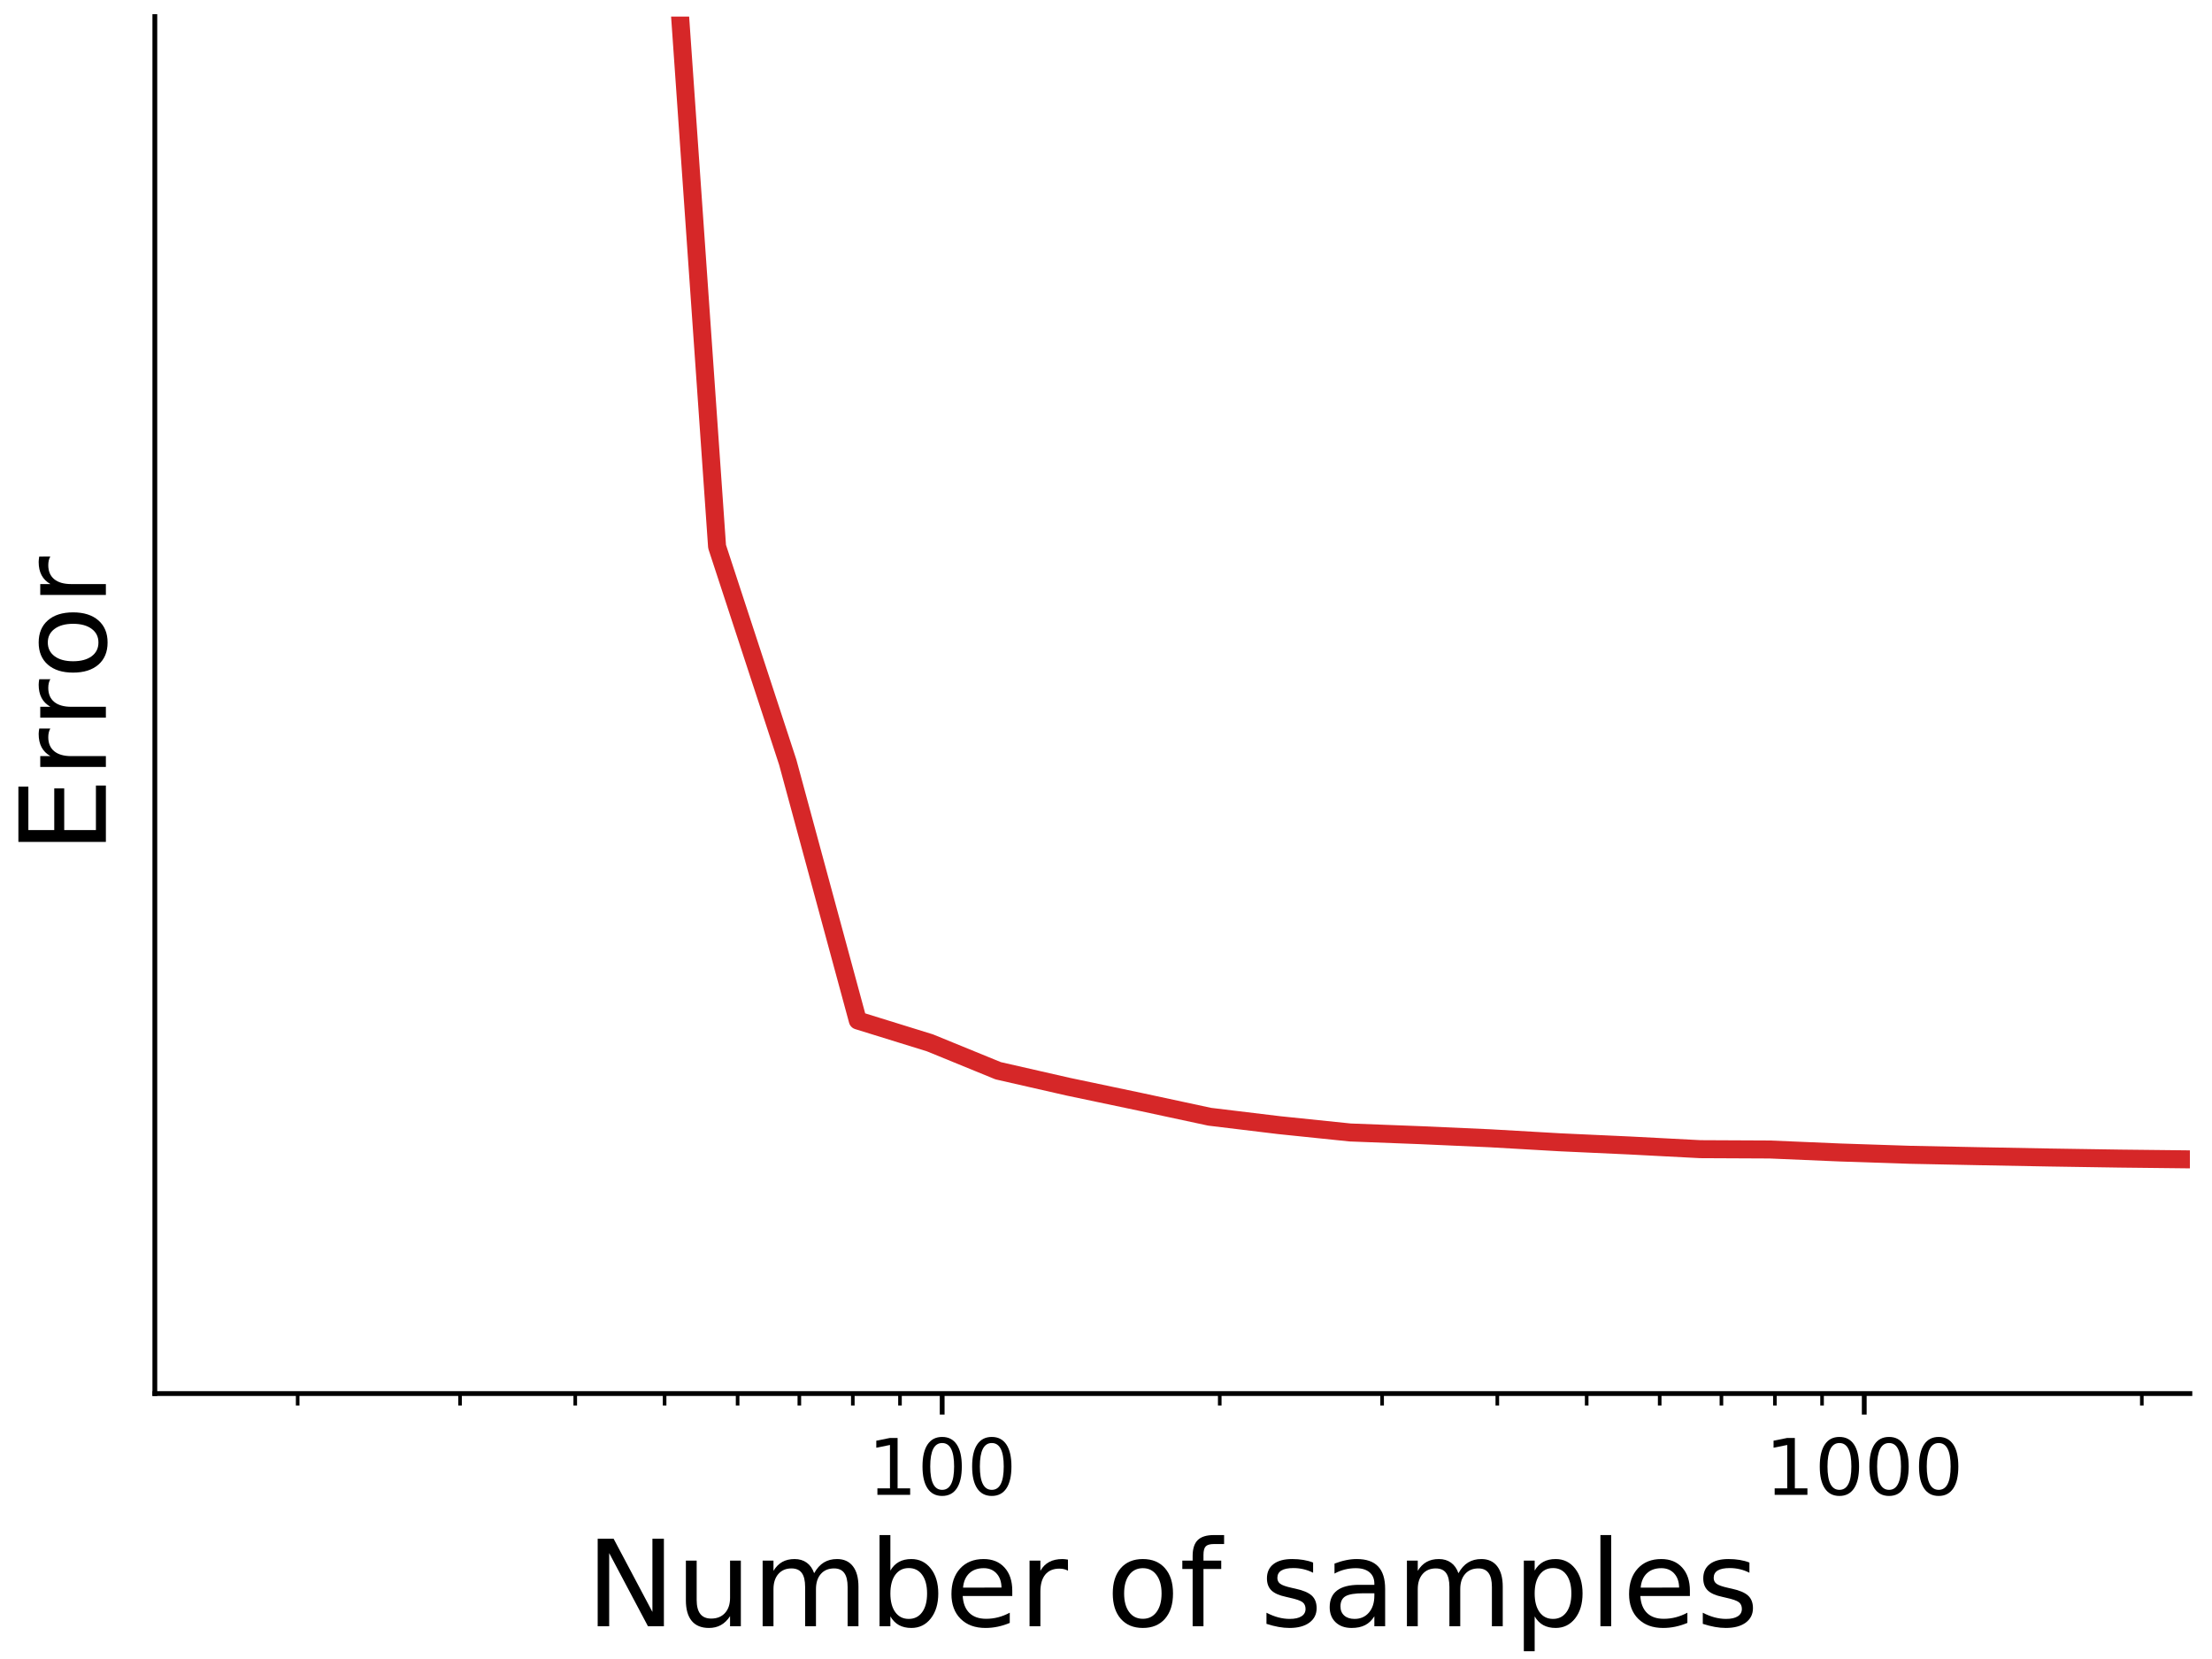
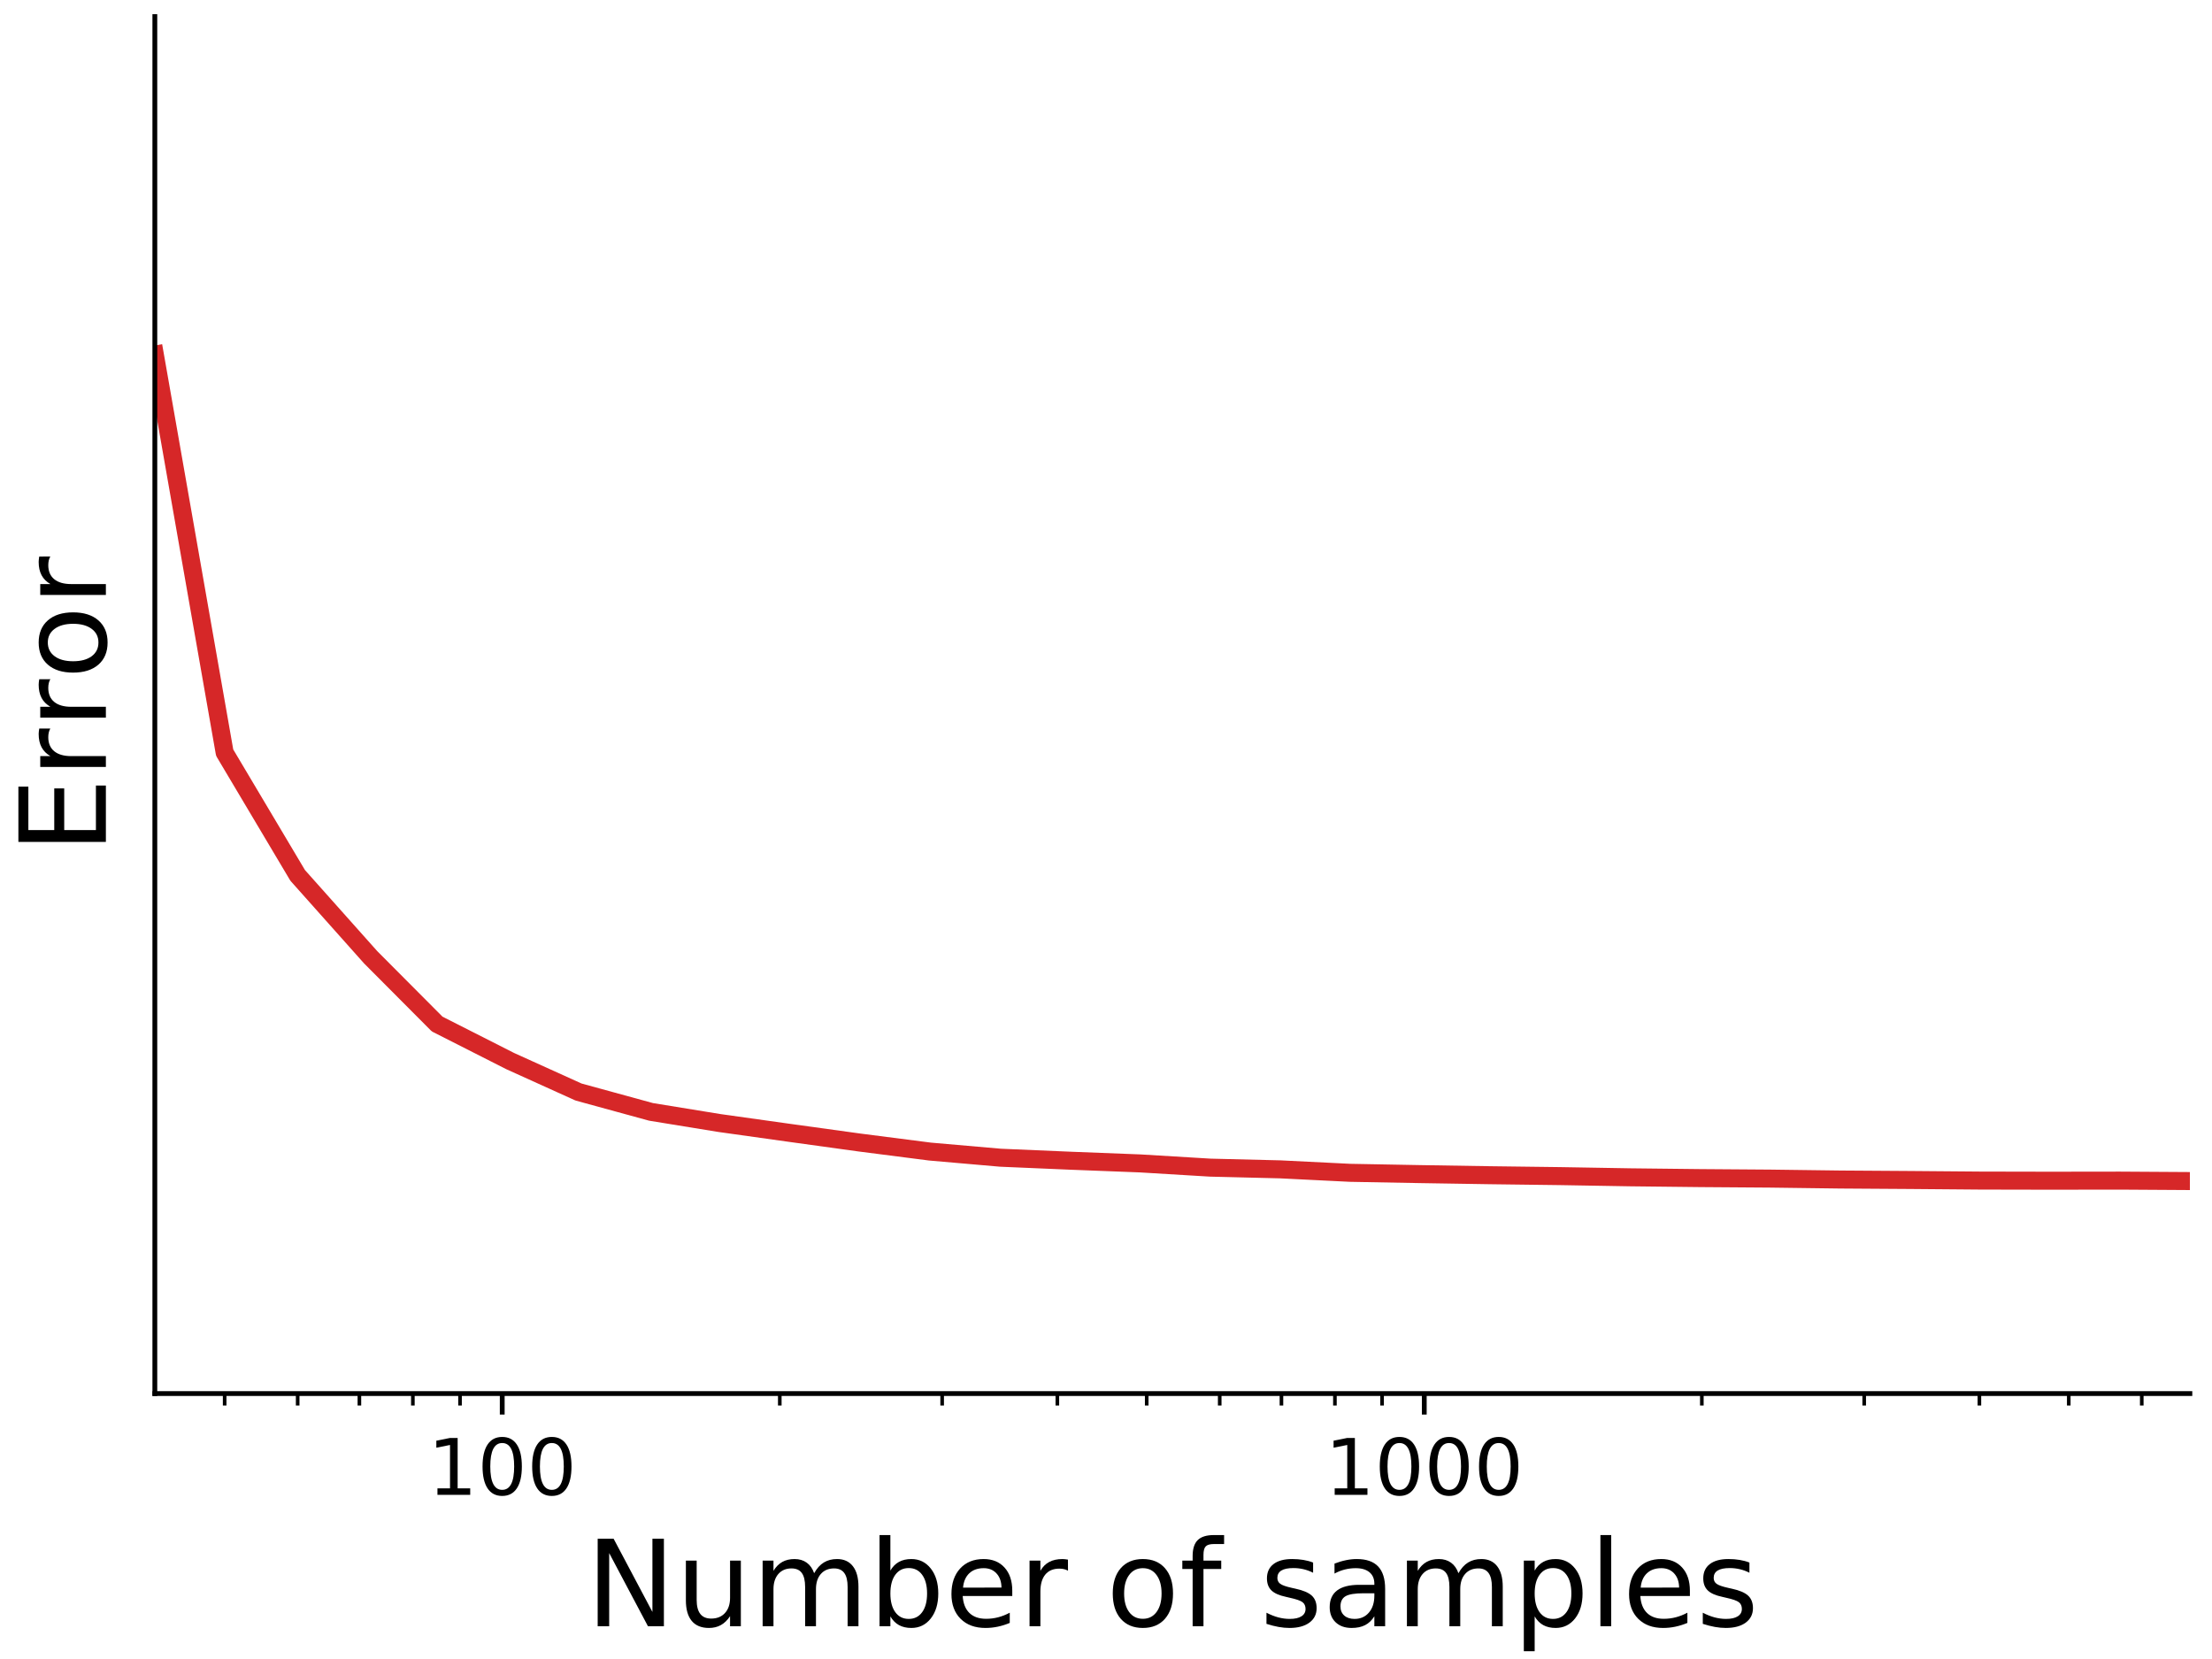
<svg xmlns="http://www.w3.org/2000/svg" xmlns:xlink="http://www.w3.org/1999/xlink" height="276.48pt" version="1.1" viewBox="0 0 368.64 276.48" width="368.64pt">
  <defs>
    <style type="text/css">
*{stroke-linecap:butt;stroke-linejoin:round;}
  </style>
  </defs>
  <g id="figure_1">
    <g id="patch_1">
      <path d="M 0 276.48  L 368.64 276.48  L 368.64 0  L 0 0  z " style="fill:none;" />
    </g>
    <g id="axes_1">
      <g id="patch_2">
        <path d="M 25.805 232.243  L 364.954 232.243  L 364.954 2.765  L 25.805 2.765  z " style="fill:none;" />
      </g>
      <g id="matplotlib.axis_1">
        <g id="xtick_1">
          <g id="line2d_1">
            <defs>
-               <path d="M 0 0  L 0 3.5  " id="mba58205a2d" style="stroke:#000000;stroke-width:0.8;" />
+               <path d="M 0 0  L 0 3.5  " id="m847e595c38" style="stroke:#000000;stroke-width:0.8;" />
            </defs>
            <g>
-               <use style="stroke:#000000;stroke-width:0.8;" x="157.018" xlink:href="#mba58205a2d" y="232.243" />
+               <use style="stroke:#000000;stroke-width:0.8;" x="83.698" xlink:href="#m847e595c38" y="232.243" />
            </g>
          </g>
          <g id="text_1">
            <defs>
              <path d="M 12.406 8.297  L 28.516 8.297  L 28.516 63.922  L 10.984 60.406  L 10.984 69.391  L 28.422 72.906  L 38.281 72.906  L 38.281 8.297  L 54.391 8.297  L 54.391 0  L 12.406 0  z " id="DejaVuSans-49" />
              <path d="M 31.781 66.406  Q 24.172 66.406 20.328 58.906  Q 16.5 51.422 16.5 36.375  Q 16.5 21.391 20.328 13.891  Q 24.172 6.391 31.781 6.391  Q 39.453 6.391 43.281 13.891  Q 47.125 21.391 47.125 36.375  Q 47.125 51.422 43.281 58.906  Q 39.453 66.406 31.781 66.406  z M 31.781 74.219  Q 44.047 74.219 50.516 64.516  Q 56.984 54.828 56.984 36.375  Q 56.984 17.969 50.516 8.266  Q 44.047 -1.422 31.781 -1.422  Q 19.531 -1.422 13.062 8.266  Q 6.594 17.969 6.594 36.375  Q 6.594 54.828 13.062 64.516  Q 19.531 74.219 31.781 74.219  z " id="DejaVuSans-48" />
            </defs>
-             <g transform="translate(144.611 249.1212)scale(0.13 -0.13)">
+             <g transform="translate(71.29089 249.1212)scale(0.13 -0.13)">
              <use xlink:href="#DejaVuSans-49" />
              <use x="63.623" xlink:href="#DejaVuSans-48" />
              <use x="127.246" xlink:href="#DejaVuSans-48" />
            </g>
          </g>
        </g>
        <g id="xtick_2">
          <g id="line2d_2">
            <g>
-               <use style="stroke:#000000;stroke-width:0.8;" x="310.686" xlink:href="#mba58205a2d" y="232.243" />
+               <use style="stroke:#000000;stroke-width:0.8;" x="237.362" xlink:href="#m847e595c38" y="232.243" />
            </g>
          </g>
          <g id="text_2">
-             <g transform="translate(294.1437 249.1212)scale(0.13 -0.13)">
+             <g transform="translate(220.8191 249.1212)scale(0.13 -0.13)">
              <use xlink:href="#DejaVuSans-49" />
              <use x="63.623" xlink:href="#DejaVuSans-48" />
              <use x="127.246" xlink:href="#DejaVuSans-48" />
              <use x="190.869" xlink:href="#DejaVuSans-48" />
            </g>
          </g>
        </g>
        <g id="xtick_3">
          <g id="line2d_3">
            <defs>
-               <path d="M 0 0  L 0 2  " id="mfc7ba5bf36" style="stroke:#000000;stroke-width:0.6;" />
+               <path d="M 0 0  L 0 2  " id="m1950797256" style="stroke:#000000;stroke-width:0.6;" />
            </defs>
            <g>
-               <use style="stroke:#000000;stroke-width:0.6;" x="49.608" xlink:href="#mfc7ba5bf36" y="232.243" />
+               <use style="stroke:#000000;stroke-width:0.6;" x="37.44" xlink:href="#m1950797256" y="232.243" />
            </g>
          </g>
        </g>
        <g id="xtick_4">
          <g id="line2d_4">
            <g>
-               <use style="stroke:#000000;stroke-width:0.6;" x="76.668" xlink:href="#mfc7ba5bf36" y="232.243" />
+               <use style="stroke:#000000;stroke-width:0.6;" x="49.608" xlink:href="#m1950797256" y="232.243" />
            </g>
          </g>
        </g>
        <g id="xtick_5">
          <g id="line2d_5">
            <g>
-               <use style="stroke:#000000;stroke-width:0.6;" x="95.867" xlink:href="#mfc7ba5bf36" y="232.243" />
+               <use style="stroke:#000000;stroke-width:0.6;" x="59.895" xlink:href="#m1950797256" y="232.243" />
            </g>
          </g>
        </g>
        <g id="xtick_6">
          <g id="line2d_6">
            <g>
-               <use style="stroke:#000000;stroke-width:0.6;" x="110.759" xlink:href="#mfc7ba5bf36" y="232.243" />
+               <use style="stroke:#000000;stroke-width:0.6;" x="68.806" xlink:href="#m1950797256" y="232.243" />
            </g>
          </g>
        </g>
        <g id="xtick_7">
          <g id="line2d_7">
            <g>
-               <use style="stroke:#000000;stroke-width:0.6;" x="122.927" xlink:href="#mfc7ba5bf36" y="232.243" />
+               <use style="stroke:#000000;stroke-width:0.6;" x="76.666" xlink:href="#m1950797256" y="232.243" />
            </g>
          </g>
        </g>
        <g id="xtick_8">
          <g id="line2d_8">
            <g>
-               <use style="stroke:#000000;stroke-width:0.6;" x="133.214" xlink:href="#mfc7ba5bf36" y="232.243" />
+               <use style="stroke:#000000;stroke-width:0.6;" x="129.955" xlink:href="#m1950797256" y="232.243" />
            </g>
          </g>
        </g>
        <g id="xtick_9">
          <g id="line2d_9">
            <g>
-               <use style="stroke:#000000;stroke-width:0.6;" x="142.126" xlink:href="#mfc7ba5bf36" y="232.243" />
+               <use style="stroke:#000000;stroke-width:0.6;" x="157.014" xlink:href="#m1950797256" y="232.243" />
            </g>
          </g>
        </g>
        <g id="xtick_10">
          <g id="line2d_10">
            <g>
-               <use style="stroke:#000000;stroke-width:0.6;" x="149.986" xlink:href="#mfc7ba5bf36" y="232.243" />
+               <use style="stroke:#000000;stroke-width:0.6;" x="176.213" xlink:href="#m1950797256" y="232.243" />
            </g>
          </g>
        </g>
        <g id="xtick_11">
          <g id="line2d_11">
            <g>
-               <use style="stroke:#000000;stroke-width:0.6;" x="203.277" xlink:href="#mfc7ba5bf36" y="232.243" />
+               <use style="stroke:#000000;stroke-width:0.6;" x="191.104" xlink:href="#m1950797256" y="232.243" />
            </g>
          </g>
        </g>
        <g id="xtick_12">
          <g id="line2d_12">
            <g>
-               <use style="stroke:#000000;stroke-width:0.6;" x="230.336" xlink:href="#mfc7ba5bf36" y="232.243" />
+               <use style="stroke:#000000;stroke-width:0.6;" x="203.271" xlink:href="#m1950797256" y="232.243" />
            </g>
          </g>
        </g>
        <g id="xtick_13">
          <g id="line2d_13">
            <g>
-               <use style="stroke:#000000;stroke-width:0.6;" x="249.535" xlink:href="#mfc7ba5bf36" y="232.243" />
+               <use style="stroke:#000000;stroke-width:0.6;" x="213.559" xlink:href="#m1950797256" y="232.243" />
            </g>
          </g>
        </g>
        <g id="xtick_14">
          <g id="line2d_14">
            <g>
-               <use style="stroke:#000000;stroke-width:0.6;" x="264.427" xlink:href="#mfc7ba5bf36" y="232.243" />
+               <use style="stroke:#000000;stroke-width:0.6;" x="222.47" xlink:href="#m1950797256" y="232.243" />
            </g>
          </g>
        </g>
        <g id="xtick_15">
          <g id="line2d_15">
            <g>
-               <use style="stroke:#000000;stroke-width:0.6;" x="276.595" xlink:href="#mfc7ba5bf36" y="232.243" />
+               <use style="stroke:#000000;stroke-width:0.6;" x="230.33" xlink:href="#m1950797256" y="232.243" />
            </g>
          </g>
        </g>
        <g id="xtick_16">
          <g id="line2d_16">
            <g>
-               <use style="stroke:#000000;stroke-width:0.6;" x="286.883" xlink:href="#mfc7ba5bf36" y="232.243" />
+               <use style="stroke:#000000;stroke-width:0.6;" x="283.619" xlink:href="#m1950797256" y="232.243" />
            </g>
          </g>
        </g>
        <g id="xtick_17">
          <g id="line2d_17">
            <g>
-               <use style="stroke:#000000;stroke-width:0.6;" x="295.794" xlink:href="#mfc7ba5bf36" y="232.243" />
+               <use style="stroke:#000000;stroke-width:0.6;" x="310.678" xlink:href="#m1950797256" y="232.243" />
            </g>
          </g>
        </g>
        <g id="xtick_18">
          <g id="line2d_18">
            <g>
-               <use style="stroke:#000000;stroke-width:0.6;" x="303.655" xlink:href="#mfc7ba5bf36" y="232.243" />
+               <use style="stroke:#000000;stroke-width:0.6;" x="329.876" xlink:href="#m1950797256" y="232.243" />
            </g>
          </g>
        </g>
        <g id="xtick_19">
          <g id="line2d_19">
            <g>
-               <use style="stroke:#000000;stroke-width:0.6;" x="356.945" xlink:href="#mfc7ba5bf36" y="232.243" />
+               <use style="stroke:#000000;stroke-width:0.6;" x="344.768" xlink:href="#m1950797256" y="232.243" />
+             </g>
+           </g>
+         </g>
+         <g id="xtick_20">
+           <g id="line2d_20">
+             <g>
+               <use style="stroke:#000000;stroke-width:0.6;" x="356.935" xlink:href="#m1950797256" y="232.243" />
            </g>
          </g>
        </g>
        <g id="text_3">
          <defs>
            <path d="M 9.812 72.906  L 23.094 72.906  L 55.422 11.922  L 55.422 72.906  L 64.984 72.906  L 64.984 0  L 51.703 0  L 19.391 60.984  L 19.391 0  L 9.812 0  z " id="DejaVuSans-78" />
            <path d="M 8.5 21.578  L 8.5 54.688  L 17.484 54.688  L 17.484 21.922  Q 17.484 14.156 20.5 10.266  Q 23.531 6.391 29.594 6.391  Q 36.859 6.391 41.078 11.031  Q 45.312 15.672 45.312 23.688  L 45.312 54.688  L 54.297 54.688  L 54.297 0  L 45.312 0  L 45.312 8.406  Q 42.047 3.422 37.719 1  Q 33.406 -1.422 27.688 -1.422  Q 18.266 -1.422 13.375 4.438  Q 8.5 10.297 8.5 21.578  z M 31.109 56  z " id="DejaVuSans-117" />
            <path d="M 52 44.188  Q 55.375 50.25 60.062 53.125  Q 64.75 56 71.094 56  Q 79.641 56 84.281 50.016  Q 88.922 44.047 88.922 33.016  L 88.922 0  L 79.891 0  L 79.891 32.719  Q 79.891 40.578 77.094 44.375  Q 74.312 48.188 68.609 48.188  Q 61.625 48.188 57.562 43.547  Q 53.516 38.922 53.516 30.906  L 53.516 0  L 44.484 0  L 44.484 32.719  Q 44.484 40.625 41.703 44.406  Q 38.922 48.188 33.109 48.188  Q 26.219 48.188 22.156 43.531  Q 18.109 38.875 18.109 30.906  L 18.109 0  L 9.078 0  L 9.078 54.688  L 18.109 54.688  L 18.109 46.188  Q 21.188 51.219 25.484 53.609  Q 29.781 56 35.688 56  Q 41.656 56 45.828 52.969  Q 50 49.953 52 44.188  z " id="DejaVuSans-109" />
            <path d="M 48.688 27.297  Q 48.688 37.203 44.609 42.844  Q 40.531 48.484 33.406 48.484  Q 26.266 48.484 22.188 42.844  Q 18.109 37.203 18.109 27.297  Q 18.109 17.391 22.188 11.75  Q 26.266 6.109 33.406 6.109  Q 40.531 6.109 44.609 11.75  Q 48.688 17.391 48.688 27.297  z M 18.109 46.391  Q 20.953 51.266 25.266 53.625  Q 29.594 56 35.594 56  Q 45.562 56 51.781 48.094  Q 58.016 40.188 58.016 27.297  Q 58.016 14.406 51.781 6.484  Q 45.562 -1.422 35.594 -1.422  Q 29.594 -1.422 25.266 0.953  Q 20.953 3.328 18.109 8.203  L 18.109 0  L 9.078 0  L 9.078 75.984  L 18.109 75.984  z " id="DejaVuSans-98" />
            <path d="M 56.203 29.594  L 56.203 25.203  L 14.891 25.203  Q 15.484 15.922 20.484 11.062  Q 25.484 6.203 34.422 6.203  Q 39.594 6.203 44.453 7.469  Q 49.312 8.734 54.109 11.281  L 54.109 2.781  Q 49.266 0.734 44.188 -0.344  Q 39.109 -1.422 33.891 -1.422  Q 20.797 -1.422 13.156 6.188  Q 5.516 13.812 5.516 26.812  Q 5.516 40.234 12.766 48.109  Q 20.016 56 32.328 56  Q 43.359 56 49.781 48.891  Q 56.203 41.797 56.203 29.594  z M 47.219 32.234  Q 47.125 39.594 43.094 43.984  Q 39.062 48.391 32.422 48.391  Q 24.906 48.391 20.391 44.141  Q 15.875 39.891 15.188 32.172  z " id="DejaVuSans-101" />
            <path d="M 41.109 46.297  Q 39.594 47.172 37.812 47.578  Q 36.031 48 33.891 48  Q 26.266 48 22.188 43.047  Q 18.109 38.094 18.109 28.812  L 18.109 0  L 9.078 0  L 9.078 54.688  L 18.109 54.688  L 18.109 46.188  Q 20.953 51.172 25.484 53.578  Q 30.031 56 36.531 56  Q 37.453 56 38.578 55.875  Q 39.703 55.766 41.062 55.516  z " id="DejaVuSans-114" />
            <path id="DejaVuSans-32" />
            <path d="M 30.609 48.391  Q 23.391 48.391 19.188 42.75  Q 14.984 37.109 14.984 27.297  Q 14.984 17.484 19.156 11.844  Q 23.344 6.203 30.609 6.203  Q 37.797 6.203 41.984 11.859  Q 46.188 17.531 46.188 27.297  Q 46.188 37.016 41.984 42.703  Q 37.797 48.391 30.609 48.391  z M 30.609 56  Q 42.328 56 49.016 48.375  Q 55.719 40.766 55.719 27.297  Q 55.719 13.875 49.016 6.219  Q 42.328 -1.422 30.609 -1.422  Q 18.844 -1.422 12.172 6.219  Q 5.516 13.875 5.516 27.297  Q 5.516 40.766 12.172 48.375  Q 18.844 56 30.609 56  z " id="DejaVuSans-111" />
            <path d="M 37.109 75.984  L 37.109 68.5  L 28.516 68.5  Q 23.688 68.5 21.797 66.547  Q 19.922 64.594 19.922 59.516  L 19.922 54.688  L 34.719 54.688  L 34.719 47.703  L 19.922 47.703  L 19.922 0  L 10.891 0  L 10.891 47.703  L 2.297 47.703  L 2.297 54.688  L 10.891 54.688  L 10.891 58.5  Q 10.891 67.625 15.141 71.797  Q 19.391 75.984 28.609 75.984  z " id="DejaVuSans-102" />
            <path d="M 44.281 53.078  L 44.281 44.578  Q 40.484 46.531 36.375 47.5  Q 32.281 48.484 27.875 48.484  Q 21.188 48.484 17.844 46.438  Q 14.5 44.391 14.5 40.281  Q 14.5 37.156 16.891 35.375  Q 19.281 33.594 26.516 31.984  L 29.594 31.297  Q 39.156 29.25 43.188 25.516  Q 47.219 21.781 47.219 15.094  Q 47.219 7.469 41.188 3.016  Q 35.156 -1.422 24.609 -1.422  Q 20.219 -1.422 15.453 -0.562  Q 10.688 0.297 5.422 2  L 5.422 11.281  Q 10.406 8.688 15.234 7.391  Q 20.062 6.109 24.812 6.109  Q 31.156 6.109 34.562 8.281  Q 37.984 10.453 37.984 14.406  Q 37.984 18.062 35.516 20.016  Q 33.062 21.969 24.703 23.781  L 21.578 24.516  Q 13.234 26.266 9.516 29.906  Q 5.812 33.547 5.812 39.891  Q 5.812 47.609 11.281 51.797  Q 16.75 56 26.812 56  Q 31.781 56 36.172 55.266  Q 40.578 54.547 44.281 53.078  z " id="DejaVuSans-115" />
            <path d="M 34.281 27.484  Q 23.391 27.484 19.188 25  Q 14.984 22.516 14.984 16.5  Q 14.984 11.719 18.141 8.906  Q 21.297 6.109 26.703 6.109  Q 34.188 6.109 38.703 11.406  Q 43.219 16.703 43.219 25.484  L 43.219 27.484  z M 52.203 31.203  L 52.203 0  L 43.219 0  L 43.219 8.297  Q 40.141 3.328 35.547 0.953  Q 30.953 -1.422 24.312 -1.422  Q 15.922 -1.422 10.953 3.297  Q 6 8.016 6 15.922  Q 6 25.141 12.172 29.828  Q 18.359 34.516 30.609 34.516  L 43.219 34.516  L 43.219 35.406  Q 43.219 41.609 39.141 45  Q 35.062 48.391 27.688 48.391  Q 23 48.391 18.547 47.266  Q 14.109 46.141 10.016 43.891  L 10.016 52.203  Q 14.938 54.109 19.578 55.047  Q 24.219 56 28.609 56  Q 40.484 56 46.344 49.844  Q 52.203 43.703 52.203 31.203  z " id="DejaVuSans-97" />
            <path d="M 18.109 8.203  L 18.109 -20.797  L 9.078 -20.797  L 9.078 54.688  L 18.109 54.688  L 18.109 46.391  Q 20.953 51.266 25.266 53.625  Q 29.594 56 35.594 56  Q 45.562 56 51.781 48.094  Q 58.016 40.188 58.016 27.297  Q 58.016 14.406 51.781 6.484  Q 45.562 -1.422 35.594 -1.422  Q 29.594 -1.422 25.266 0.953  Q 20.953 3.328 18.109 8.203  z M 48.688 27.297  Q 48.688 37.203 44.609 42.844  Q 40.531 48.484 33.406 48.484  Q 26.266 48.484 22.188 42.844  Q 18.109 37.203 18.109 27.297  Q 18.109 17.391 22.188 11.75  Q 26.266 6.109 33.406 6.109  Q 40.531 6.109 44.609 11.75  Q 48.688 17.391 48.688 27.297  z " id="DejaVuSans-112" />
            <path d="M 9.422 75.984  L 18.406 75.984  L 18.406 0  L 9.422 0  z " id="DejaVuSans-108" />
          </defs>
          <g transform="translate(97.64482 271.0216)scale(0.2 -0.2)">
            <use xlink:href="#DejaVuSans-78" />
            <use x="74.805" xlink:href="#DejaVuSans-117" />
            <use x="138.184" xlink:href="#DejaVuSans-109" />
            <use x="235.596" xlink:href="#DejaVuSans-98" />
            <use x="299.072" xlink:href="#DejaVuSans-101" />
            <use x="360.596" xlink:href="#DejaVuSans-114" />
            <use x="401.709" xlink:href="#DejaVuSans-32" />
            <use x="433.496" xlink:href="#DejaVuSans-111" />
            <use x="494.678" xlink:href="#DejaVuSans-102" />
            <use x="529.883" xlink:href="#DejaVuSans-32" />
            <use x="561.67" xlink:href="#DejaVuSans-115" />
            <use x="613.77" xlink:href="#DejaVuSans-97" />
            <use x="675.049" xlink:href="#DejaVuSans-109" />
            <use x="772.461" xlink:href="#DejaVuSans-112" />
            <use x="835.938" xlink:href="#DejaVuSans-108" />
            <use x="863.721" xlink:href="#DejaVuSans-101" />
            <use x="925.244" xlink:href="#DejaVuSans-115" />
          </g>
        </g>
      </g>
      <g id="matplotlib.axis_2">
        <g id="text_4">
          <defs>
            <path d="M 9.812 72.906  L 55.906 72.906  L 55.906 64.594  L 19.672 64.594  L 19.672 43.016  L 54.391 43.016  L 54.391 34.719  L 19.672 34.719  L 19.672 8.297  L 56.781 8.297  L 56.781 0  L 9.812 0  z " id="DejaVuSans-69" />
          </defs>
          <g transform="translate(17.64542 142.2696)rotate(-90)scale(0.2 -0.2)">
            <use xlink:href="#DejaVuSans-69" />
            <use x="63.184" xlink:href="#DejaVuSans-114" />
            <use x="104.281" xlink:href="#DejaVuSans-114" />
            <use x="145.363" xlink:href="#DejaVuSans-111" />
            <use x="206.545" xlink:href="#DejaVuSans-114" />
          </g>
        </g>
      </g>
-       <g id="line2d_20">
-         <path clip-path="url(#p08a0bc3611)" d="M 113.082 -1  L 119.504 91.094  L 131.28 127.029  L 142.955 170.069  L 154.985 173.797  L 166.345 178.443  L 178.027 181.106  L 190.033 183.628  L 201.587 186.109  L 213.182 187.511  L 225.013 188.732  L 236.697 189.18  L 248.357 189.7  L 260.013 190.37  L 271.632 190.902  L 283.359 191.514  L 294.955 191.569  L 306.628 192.065  L 318.309 192.452  L 329.969 192.688  L 341.635 192.905  L 353.275 193.085  L 364.954 193.214  " style="fill:none;stroke:#d62728;stroke-linecap:square;stroke-width:3;" />
+       <g id="line2d_21">
+         <path clip-path="url(#p24f8c144ea)" d="M 25.805 59.099  L 37.44 125.43  L 49.608 145.888  L 61.775 159.537  L 72.852 170.661  L 85.019 176.831  L 96.419 181.992  L 108.494 185.299  L 119.89 187.155  L 131.603 188.798  L 143.226 190.404  L 154.981 191.914  L 166.727 192.938  L 178.347 193.436  L 190.028 193.889  L 201.696 194.592  L 213.368 194.878  L 225.007 195.455  L 236.691 195.67  L 248.351 195.856  L 260.007 196.005  L 271.665 196.204  L 283.352 196.336  L 295.003 196.42  L 306.667 196.573  L 318.32 196.651  L 329.976 196.748  L 341.639 196.771  L 353.289 196.755  L 364.954 196.828  " style="fill:none;stroke:#d62728;stroke-linecap:square;stroke-width:3;" />
      </g>
      <g id="patch_3">
        <path d="M 25.805 232.243  L 25.805 2.765  " style="fill:none;stroke:#000000;stroke-linecap:square;stroke-linejoin:miter;stroke-width:0.8;" />
      </g>
      <g id="patch_4">
        <path d="M 25.805 232.243  L 364.954 232.243  " style="fill:none;stroke:#000000;stroke-linecap:square;stroke-linejoin:miter;stroke-width:0.8;" />
      </g>
    </g>
  </g>
  <defs>
-     <clipPath id="p08a0bc3611">
+     <clipPath id="p24f8c144ea">
      <rect height="229.478" width="339.149" x="25.805" y="2.765" />
    </clipPath>
  </defs>
</svg>
